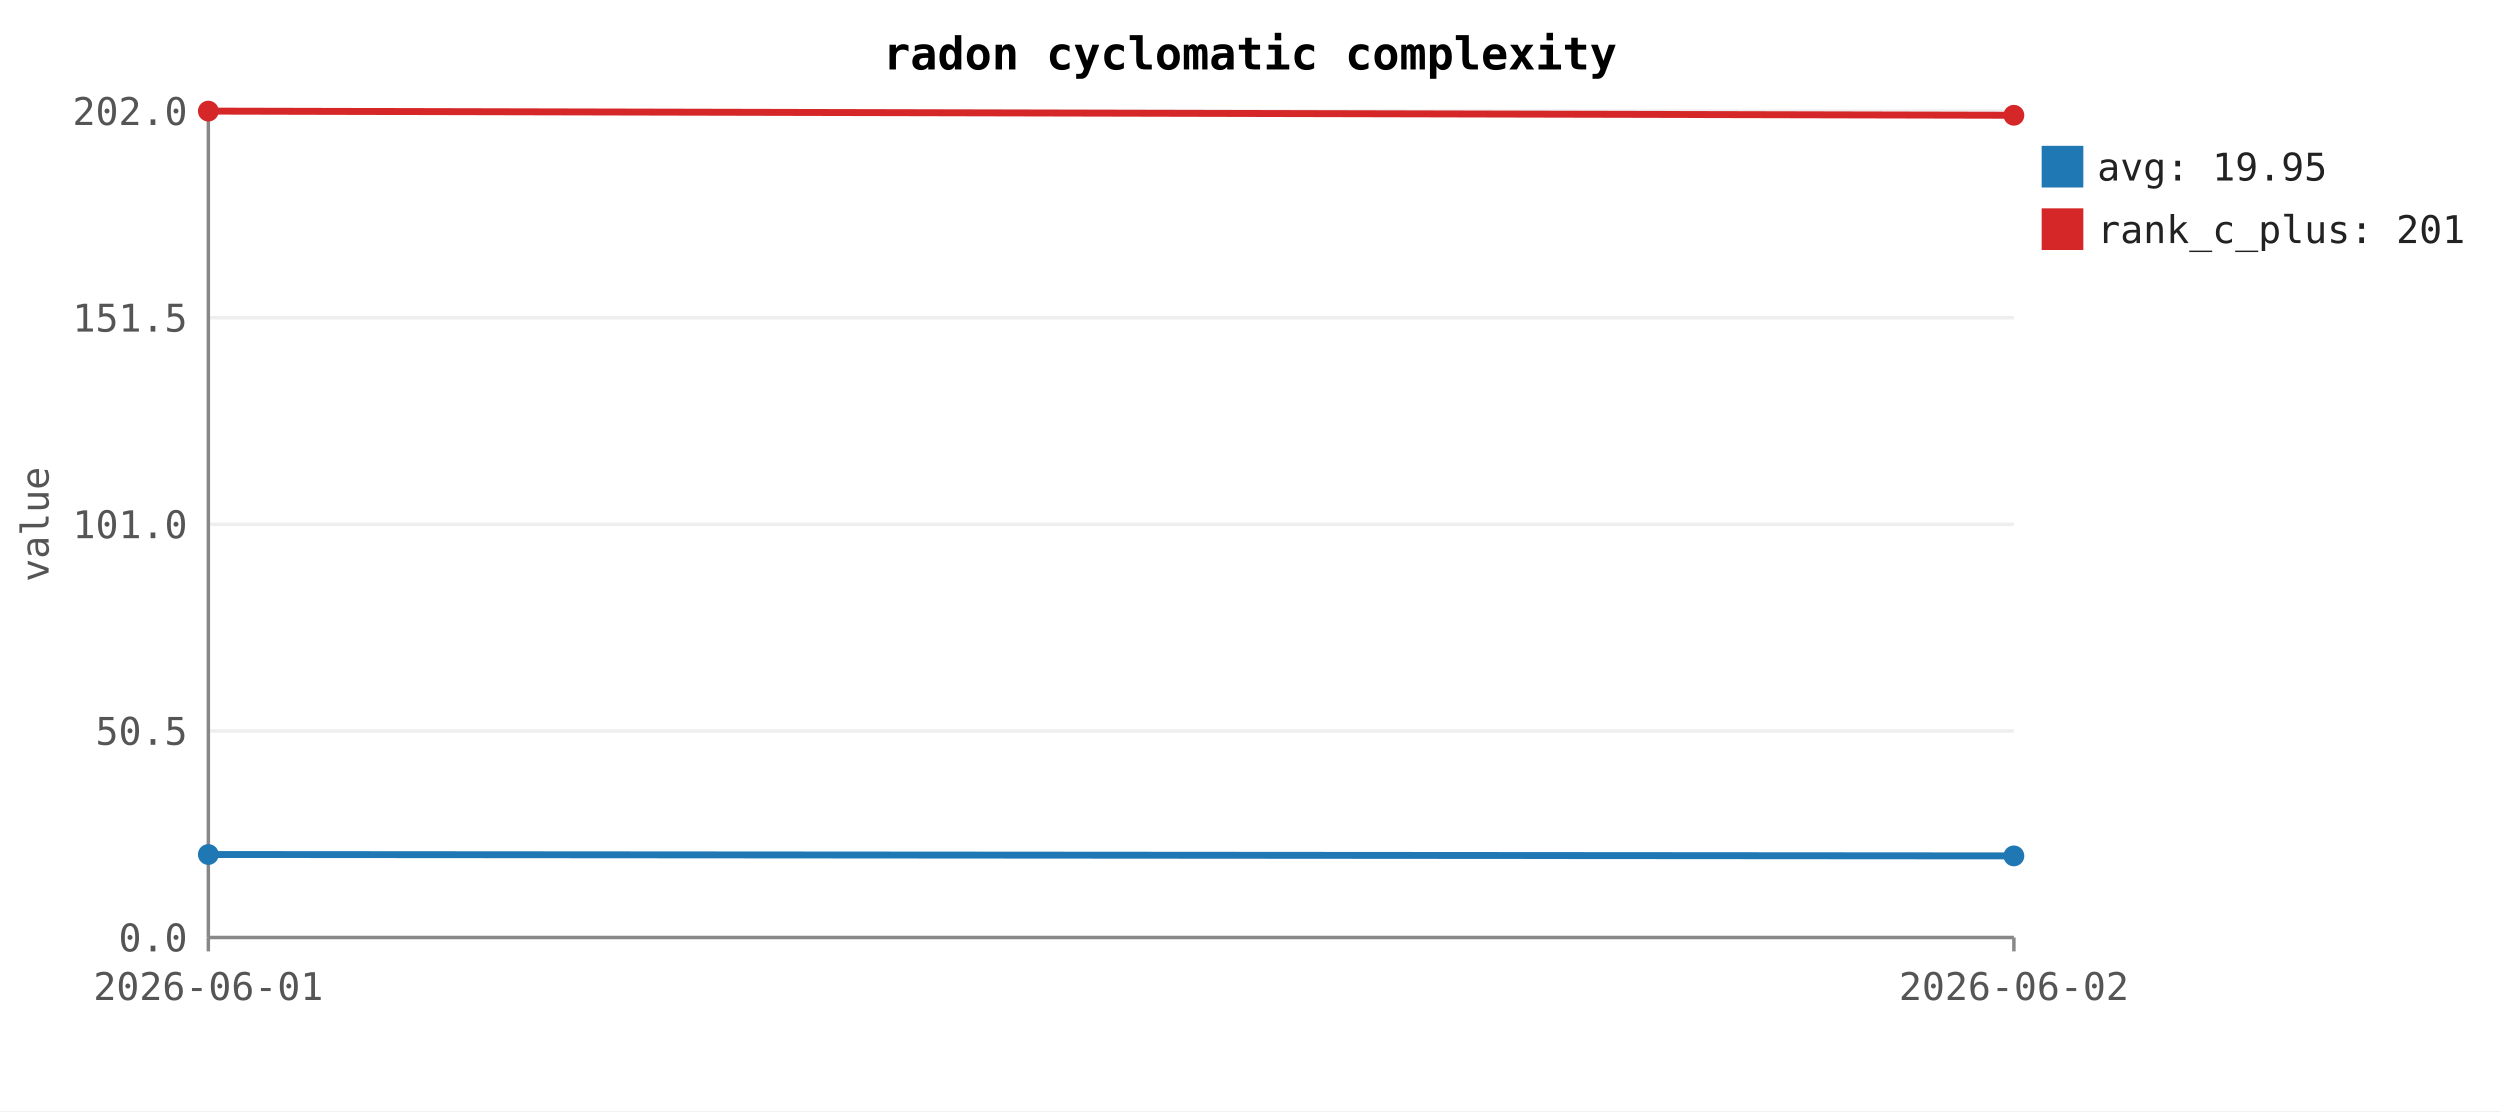
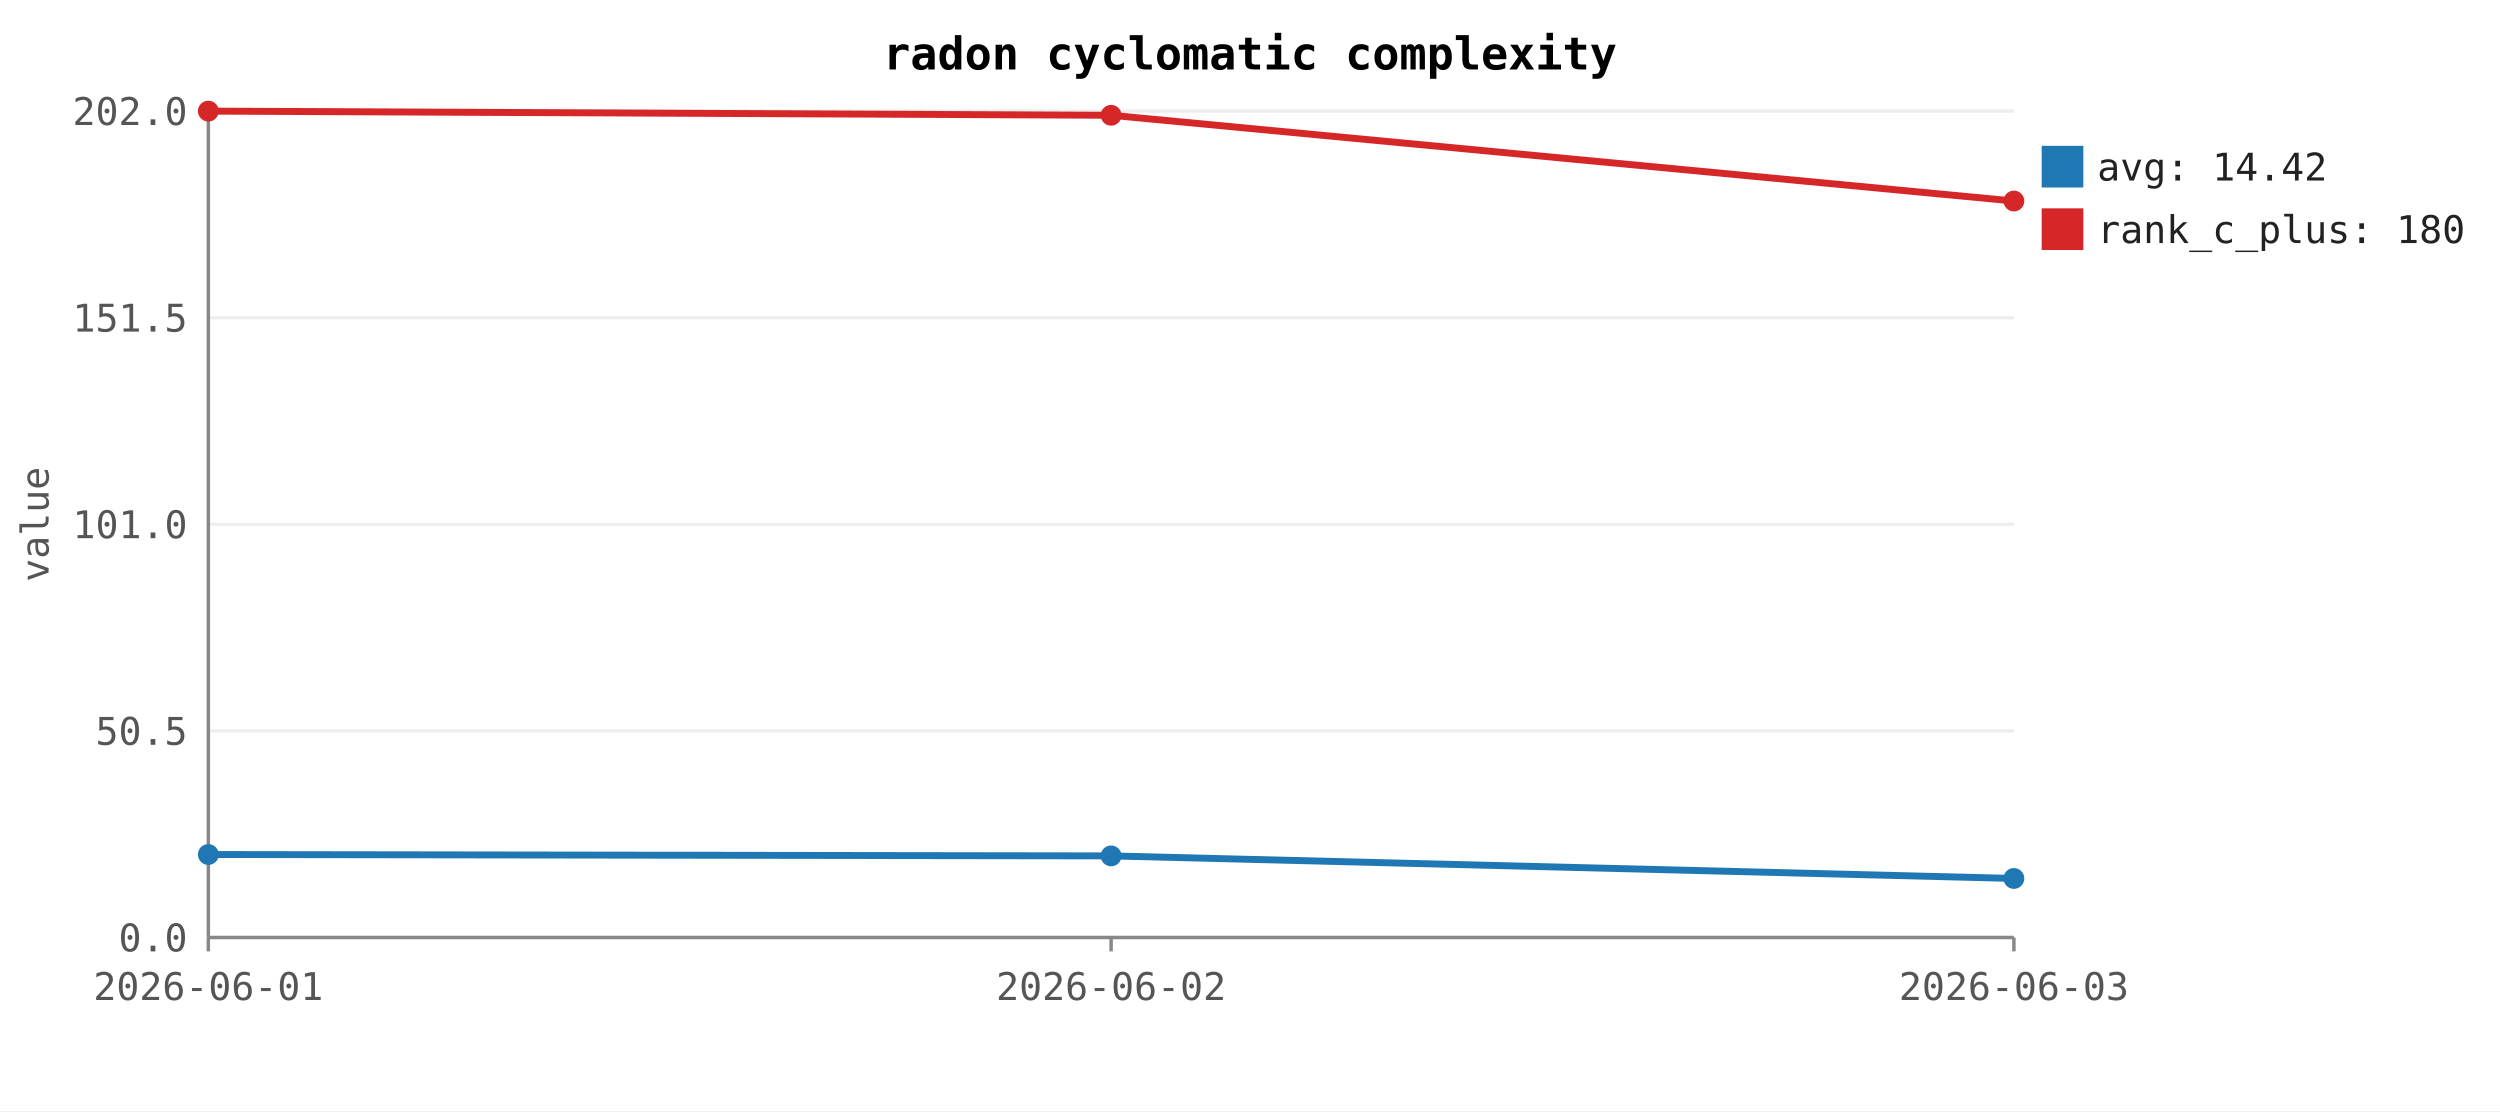
<svg xmlns="http://www.w3.org/2000/svg" viewBox="0 0 720 320" font-family="monospace" font-size="11">
  <rect width="100%" height="100%" fill="white" />
  <text x="360" y="20" text-anchor="middle" font-weight="bold" font-size="13">radon cyclomatic complexity</text>
  <line x1="60" y1="270.0" x2="580" y2="270.0" stroke="#eee" />
  <text x="54" y="274.0" text-anchor="end" fill="#555">0.0</text>
  <line x1="60" y1="210.5" x2="580" y2="210.5" stroke="#eee" />
  <text x="54" y="214.5" text-anchor="end" fill="#555">50.5</text>
  <line x1="60" y1="151.0" x2="580" y2="151.0" stroke="#eee" />
  <text x="54" y="155.0" text-anchor="end" fill="#555">101.0</text>
  <line x1="60" y1="91.5" x2="580" y2="91.5" stroke="#eee" />
  <text x="54" y="95.5" text-anchor="end" fill="#555">151.5</text>
  <line x1="60" y1="32.0" x2="580" y2="32.0" stroke="#eee" />
  <text x="54" y="36.0" text-anchor="end" fill="#555">202.0</text>
  <line x1="60" y1="32" x2="60" y2="270" stroke="#888" />
  <line x1="60" y1="270" x2="580" y2="270" stroke="#888" />
  <line x1="60.0" y1="270" x2="60.0" y2="274" stroke="#888" />
  <text x="60.0" y="288" text-anchor="middle" fill="#555">2026-06-01</text>
+   <line x1="320.0" y1="270" x2="320.0" y2="274" stroke="#888" />
+   <text x="320.0" y="288" text-anchor="middle" fill="#555">2026-06-02</text>
  <line x1="580.0" y1="270" x2="580.0" y2="274" stroke="#888" />
-   <text x="580.0" y="288" text-anchor="middle" fill="#555">2026-06-02</text>
+   <text x="580.0" y="288" text-anchor="middle" fill="#555">2026-06-03</text>
  <text x="14" y="151" text-anchor="middle" transform="rotate(-90 14 151)" fill="#555">value</text>
-   <path d="M60.0,246.1 L580.0,246.5" fill="none" stroke="#1f77b4" stroke-width="2" />
+   <path d="M60.0,246.1 L320.0,246.5 L580.0,253.0" fill="none" stroke="#1f77b4" stroke-width="2" />
  <circle cx="60.0" cy="246.1" r="3" fill="#1f77b4" />
-   <circle cx="580.0" cy="246.5" r="3" fill="#1f77b4" />
+   <circle cx="320.0" cy="246.5" r="3" fill="#1f77b4" />
+   <circle cx="580.0" cy="253.0" r="3" fill="#1f77b4" />
  <rect x="588" y="42" width="12" height="12" fill="#1f77b4" />
-   <text x="604" y="52" fill="#222">avg: 19.95</text>
-   <path d="M60.0,32.0 L580.0,33.2" fill="none" stroke="#d62728" stroke-width="2" />
+   <text x="604" y="52" fill="#222">avg: 14.42</text>
+   <path d="M60.0,32.0 L320.0,33.2 L580.0,57.9" fill="none" stroke="#d62728" stroke-width="2" />
  <circle cx="60.0" cy="32.0" r="3" fill="#d62728" />
-   <circle cx="580.0" cy="33.2" r="3" fill="#d62728" />
+   <circle cx="320.0" cy="33.2" r="3" fill="#d62728" />
+   <circle cx="580.0" cy="57.9" r="3" fill="#d62728" />
  <rect x="588" y="60" width="12" height="12" fill="#d62728" />
-   <text x="604" y="70" fill="#222">rank_c_plus: 201</text>
+   <text x="604" y="70" fill="#222">rank_c_plus: 180</text>
</svg>
